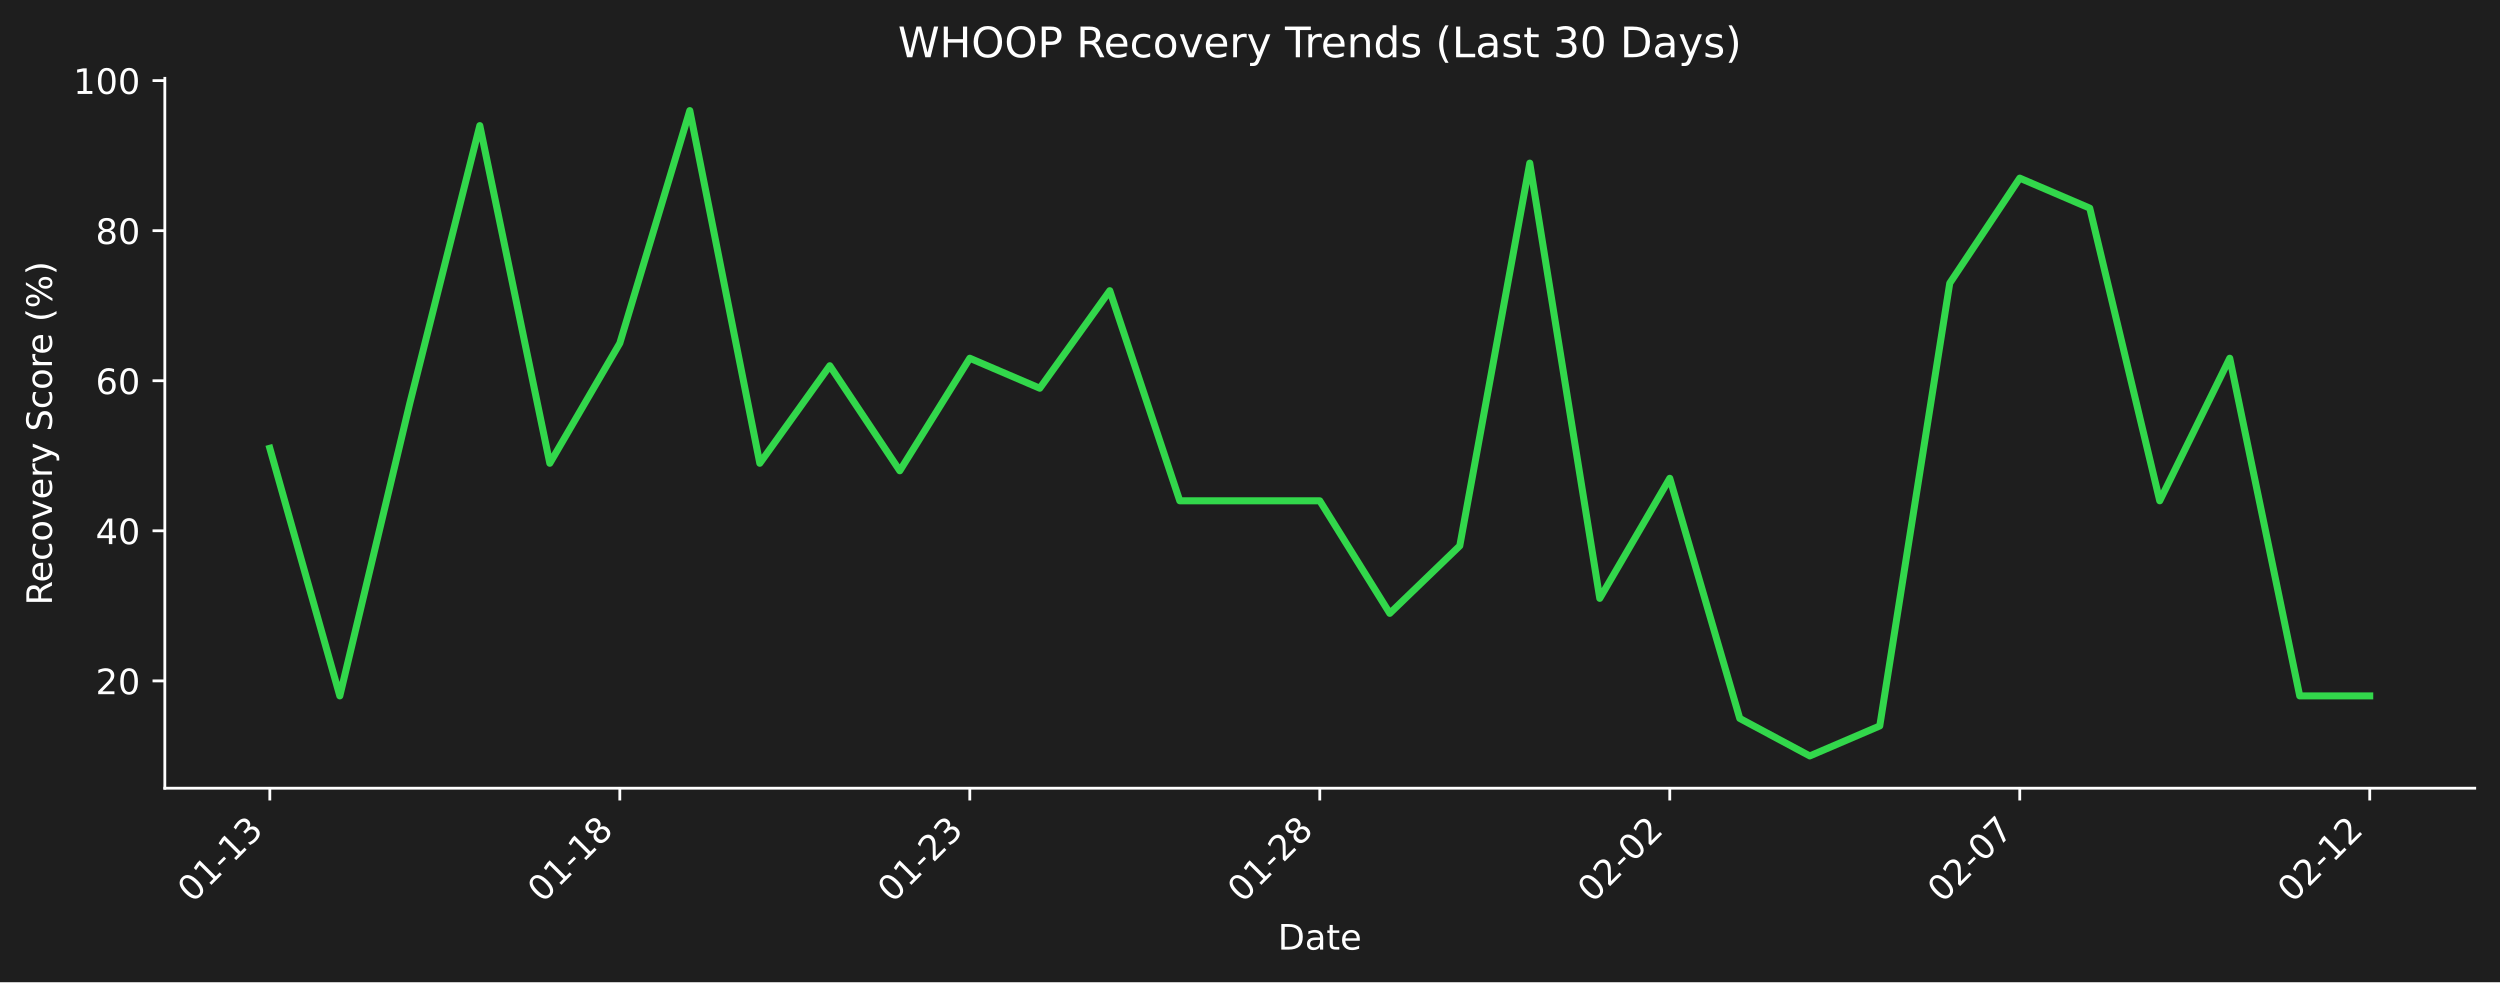
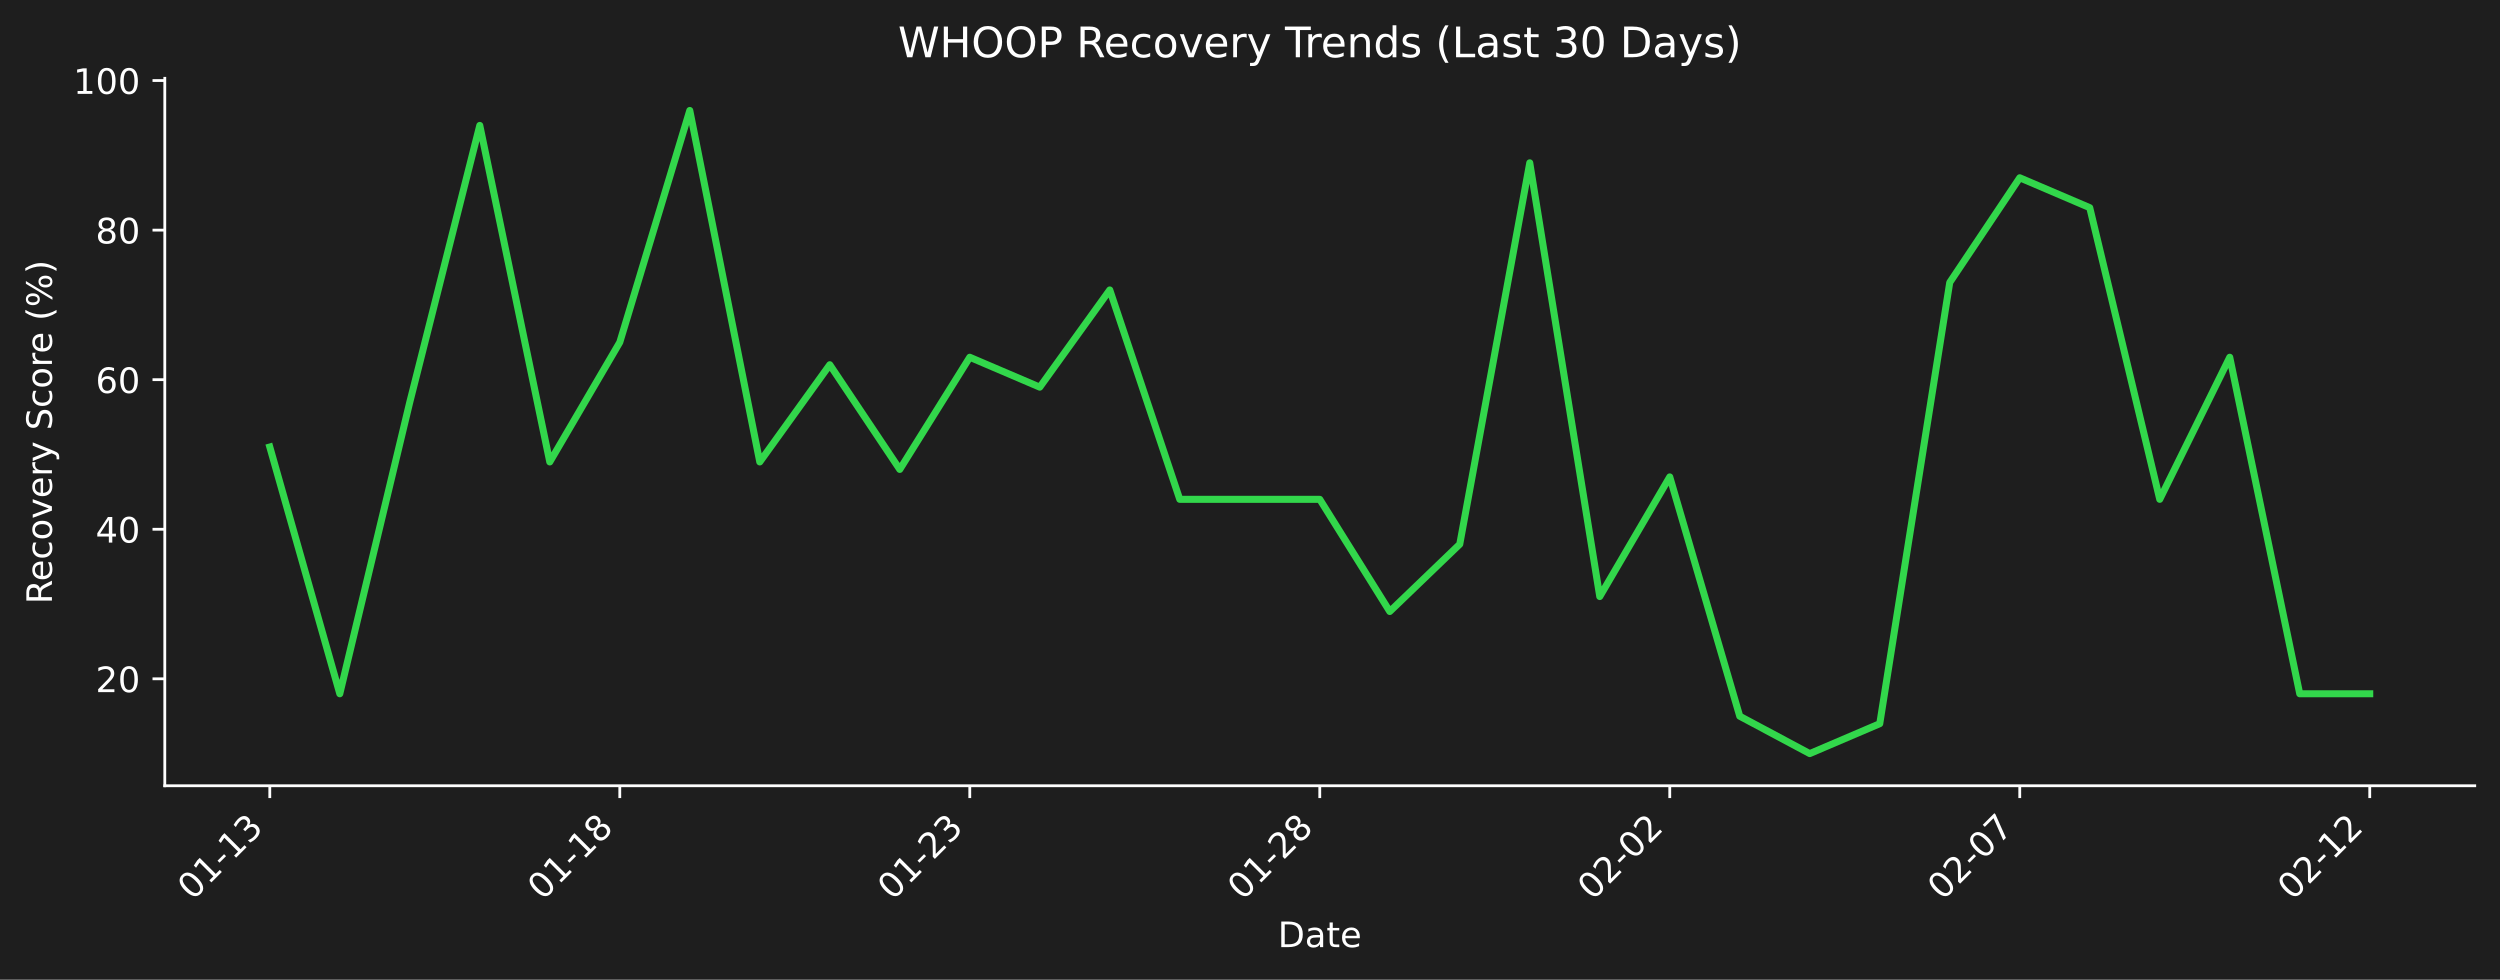
- <svg xmlns="http://www.w3.org/2000/svg" xmlns:xlink="http://www.w3.org/1999/xlink" width="712.361pt" height="279.863pt" viewBox="0 0 712.361 279.863" version="1.1">
+ <svg xmlns="http://www.w3.org/2000/svg" xmlns:xlink="http://www.w3.org/1999/xlink" width="712.496pt" height="279.207pt" viewBox="0 0 712.496 279.207" version="1.1">
  <defs>
    <style type="text/css">*{stroke-linejoin: round; stroke-linecap: butt}</style>
  </defs>
  <g id="figure_1">
    <g id="patch_1">
-       <path d="M 0 279.863  L 712.361 279.863  L 712.361 0  L 0 0  z " style="fill: #1e1e1e" />
+       <path d="M 0 279.207  L 712.496 279.207  L 712.496 0  L 0 0  z " style="fill: #1e1e1e" />
    </g>
    <g id="axes_1">
      <g id="patch_2">
-         <path d="M 46.966 224.595  L 705.161 224.595  L 705.161 22.318  L 46.966 22.318  L 46.966 224.595  z " style="fill: none" />
+         <path d="M 46.966 223.939  L 705.296 223.939  L 705.296 22.318  L 46.966 22.318  L 46.966 223.939  z " style="fill: none" />
      </g>
      <g id="matplotlib.axis_1">
        <g id="xtick_1">
          <g id="line2d_1">
            <defs>
-               <path id="me93cf7e822" d="M 0 0  L 0 3.5  " style="stroke: #ffffff; stroke-width: 0.8" />
+               <path id="mb516e4aae8" d="M 0 0  L 0 3.5  " style="stroke: #ffffff; stroke-width: 0.8" />
            </defs>
            <g>
-               <use xlink:href="#me93cf7e822" x="76.884" y="224.595" style="fill: #ffffff; stroke: #ffffff; stroke-width: 0.8" />
+               <use xlink:href="#mb516e4aae8" x="76.89" y="223.939" style="fill: #ffffff; stroke: #ffffff; stroke-width: 0.8" />
            </g>
          </g>
          <g id="text_1">
-             <g style="fill: #ffffff" transform="translate(54.86604 257.5148) rotate(-45) scale(0.1 -0.1)">
+             <g style="fill: #ffffff" transform="translate(54.87218 256.8584) rotate(-45) scale(0.1 -0.1)">
              <defs>
                <path id="DejaVuSans-30" d="M 2034 4250  Q 1547 4250 1301 3770  Q 1056 3291 1056 2328  Q 1056 1369 1301 889  Q 1547 409 2034 409  Q 2525 409 2770 889  Q 3016 1369 3016 2328  Q 3016 3291 2770 3770  Q 2525 4250 2034 4250  z M 2034 4750  Q 2819 4750 3233 4129  Q 3647 3509 3647 2328  Q 3647 1150 3233 529  Q 2819 -91 2034 -91  Q 1250 -91 836 529  Q 422 1150 422 2328  Q 422 3509 836 4129  Q 1250 4750 2034 4750  z " transform="scale(0.015625)" />
                <path id="DejaVuSans-31" d="M 794 531  L 1825 531  L 1825 4091  L 703 3866  L 703 4441  L 1819 4666  L 2450 4666  L 2450 531  L 3481 531  L 3481 0  L 794 0  L 794 531  z " transform="scale(0.015625)" />
                <path id="DejaVuSans-2d" d="M 313 2009  L 1997 2009  L 1997 1497  L 313 1497  L 313 2009  z " transform="scale(0.015625)" />
                <path id="DejaVuSans-33" d="M 2597 2516  Q 3050 2419 3304 2112  Q 3559 1806 3559 1356  Q 3559 666 3084 287  Q 2609 -91 1734 -91  Q 1441 -91 1130 -33  Q 819 25 488 141  L 488 750  Q 750 597 1062 519  Q 1375 441 1716 441  Q 2309 441 2620 675  Q 2931 909 2931 1356  Q 2931 1769 2642 2001  Q 2353 2234 1838 2234  L 1294 2234  L 1294 2753  L 1863 2753  Q 2328 2753 2575 2939  Q 2822 3125 2822 3475  Q 2822 3834 2567 4026  Q 2313 4219 1838 4219  Q 1578 4219 1281 4162  Q 984 4106 628 3988  L 628 4550  Q 988 4650 1302 4700  Q 1616 4750 1894 4750  Q 2613 4750 3031 4423  Q 3450 4097 3450 3541  Q 3450 3153 3228 2886  Q 3006 2619 2597 2516  z " transform="scale(0.015625)" />
              </defs>
              <use xlink:href="#DejaVuSans-30" />
              <use xlink:href="#DejaVuSans-31" transform="translate(63.62305 0)" />
              <use xlink:href="#DejaVuSans-2d" transform="translate(127.2461 0)" />
              <use xlink:href="#DejaVuSans-31" transform="translate(163.3301 0)" />
              <use xlink:href="#DejaVuSans-33" transform="translate(226.9531 0)" />
            </g>
          </g>
        </g>
        <g id="xtick_2">
          <g id="line2d_2">
            <g>
-               <use xlink:href="#me93cf7e822" x="176.61" y="224.595" style="fill: #ffffff; stroke: #ffffff; stroke-width: 0.8" />
+               <use xlink:href="#mb516e4aae8" x="176.637" y="223.939" style="fill: #ffffff; stroke: #ffffff; stroke-width: 0.8" />
            </g>
          </g>
          <g id="text_2">
-             <g style="fill: #ffffff" transform="translate(154.5926 257.5148) rotate(-45) scale(0.1 -0.1)">
+             <g style="fill: #ffffff" transform="translate(154.6191 256.8584) rotate(-45) scale(0.1 -0.1)">
              <defs>
                <path id="DejaVuSans-38" d="M 2034 2216  Q 1584 2216 1326 1975  Q 1069 1734 1069 1313  Q 1069 891 1326 650  Q 1584 409 2034 409  Q 2484 409 2743 651  Q 3003 894 3003 1313  Q 3003 1734 2745 1975  Q 2488 2216 2034 2216  z M 1403 2484  Q 997 2584 770 2862  Q 544 3141 544 3541  Q 544 4100 942 4425  Q 1341 4750 2034 4750  Q 2731 4750 3128 4425  Q 3525 4100 3525 3541  Q 3525 3141 3298 2862  Q 3072 2584 2669 2484  Q 3125 2378 3379 2068  Q 3634 1759 3634 1313  Q 3634 634 3220 271  Q 2806 -91 2034 -91  Q 1263 -91 848 271  Q 434 634 434 1313  Q 434 1759 690 2068  Q 947 2378 1403 2484  z M 1172 3481  Q 1172 3119 1398 2916  Q 1625 2713 2034 2713  Q 2441 2713 2670 2916  Q 2900 3119 2900 3481  Q 2900 3844 2670 4047  Q 2441 4250 2034 4250  Q 1625 4250 1398 4047  Q 1172 3844 1172 3481  z " transform="scale(0.015625)" />
              </defs>
              <use xlink:href="#DejaVuSans-30" />
              <use xlink:href="#DejaVuSans-31" transform="translate(63.62305 0)" />
              <use xlink:href="#DejaVuSans-2d" transform="translate(127.2461 0)" />
              <use xlink:href="#DejaVuSans-31" transform="translate(163.3301 0)" />
              <use xlink:href="#DejaVuSans-38" transform="translate(226.9531 0)" />
            </g>
          </g>
        </g>
        <g id="xtick_3">
          <g id="line2d_3">
            <g>
-               <use xlink:href="#me93cf7e822" x="276.337" y="224.595" style="fill: #ffffff; stroke: #ffffff; stroke-width: 0.8" />
+               <use xlink:href="#mb516e4aae8" x="276.384" y="223.939" style="fill: #ffffff; stroke: #ffffff; stroke-width: 0.8" />
            </g>
          </g>
          <g id="text_3">
-             <g style="fill: #ffffff" transform="translate(254.3191 257.5148) rotate(-45) scale(0.1 -0.1)">
+             <g style="fill: #ffffff" transform="translate(254.3661 256.8584) rotate(-45) scale(0.1 -0.1)">
              <defs>
                <path id="DejaVuSans-32" d="M 1228 531  L 3431 531  L 3431 0  L 469 0  L 469 531  Q 828 903 1448 1529  Q 2069 2156 2228 2338  Q 2531 2678 2651 2914  Q 2772 3150 2772 3378  Q 2772 3750 2511 3984  Q 2250 4219 1831 4219  Q 1534 4219 1204 4116  Q 875 4013 500 3803  L 500 4441  Q 881 4594 1212 4672  Q 1544 4750 1819 4750  Q 2544 4750 2975 4387  Q 3406 4025 3406 3419  Q 3406 3131 3298 2873  Q 3191 2616 2906 2266  Q 2828 2175 2409 1742  Q 1991 1309 1228 531  z " transform="scale(0.015625)" />
              </defs>
              <use xlink:href="#DejaVuSans-30" />
              <use xlink:href="#DejaVuSans-31" transform="translate(63.62305 0)" />
              <use xlink:href="#DejaVuSans-2d" transform="translate(127.2461 0)" />
              <use xlink:href="#DejaVuSans-32" transform="translate(163.3301 0)" />
              <use xlink:href="#DejaVuSans-33" transform="translate(226.9531 0)" />
            </g>
          </g>
        </g>
        <g id="xtick_4">
          <g id="line2d_4">
            <g>
-               <use xlink:href="#me93cf7e822" x="376.063" y="224.595" style="fill: #ffffff; stroke: #ffffff; stroke-width: 0.8" />
+               <use xlink:href="#mb516e4aae8" x="376.131" y="223.939" style="fill: #ffffff; stroke: #ffffff; stroke-width: 0.8" />
            </g>
          </g>
          <g id="text_4">
-             <g style="fill: #ffffff" transform="translate(354.0456 257.5148) rotate(-45) scale(0.1 -0.1)">
+             <g style="fill: #ffffff" transform="translate(354.1131 256.8584) rotate(-45) scale(0.1 -0.1)">
              <use xlink:href="#DejaVuSans-30" />
              <use xlink:href="#DejaVuSans-31" transform="translate(63.62305 0)" />
              <use xlink:href="#DejaVuSans-2d" transform="translate(127.2461 0)" />
              <use xlink:href="#DejaVuSans-32" transform="translate(163.3301 0)" />
              <use xlink:href="#DejaVuSans-38" transform="translate(226.9531 0)" />
            </g>
          </g>
        </g>
        <g id="xtick_5">
          <g id="line2d_5">
            <g>
-               <use xlink:href="#me93cf7e822" x="475.79" y="224.595" style="fill: #ffffff; stroke: #ffffff; stroke-width: 0.8" />
+               <use xlink:href="#mb516e4aae8" x="475.878" y="223.939" style="fill: #ffffff; stroke: #ffffff; stroke-width: 0.8" />
            </g>
          </g>
          <g id="text_5">
-             <g style="fill: #ffffff" transform="translate(453.7721 257.5148) rotate(-45) scale(0.1 -0.1)">
+             <g style="fill: #ffffff" transform="translate(453.8601 256.8584) rotate(-45) scale(0.1 -0.1)">
              <use xlink:href="#DejaVuSans-30" />
              <use xlink:href="#DejaVuSans-32" transform="translate(63.62305 0)" />
              <use xlink:href="#DejaVuSans-2d" transform="translate(127.2461 0)" />
              <use xlink:href="#DejaVuSans-30" transform="translate(163.3301 0)" />
              <use xlink:href="#DejaVuSans-32" transform="translate(226.9531 0)" />
            </g>
          </g>
        </g>
        <g id="xtick_6">
          <g id="line2d_6">
            <g>
-               <use xlink:href="#me93cf7e822" x="575.516" y="224.595" style="fill: #ffffff; stroke: #ffffff; stroke-width: 0.8" />
+               <use xlink:href="#mb516e4aae8" x="575.625" y="223.939" style="fill: #ffffff; stroke: #ffffff; stroke-width: 0.8" />
            </g>
          </g>
          <g id="text_6">
-             <g style="fill: #ffffff" transform="translate(553.4986 257.5148) rotate(-45) scale(0.1 -0.1)">
+             <g style="fill: #ffffff" transform="translate(553.607 256.8584) rotate(-45) scale(0.1 -0.1)">
              <defs>
                <path id="DejaVuSans-37" d="M 525 4666  L 3525 4666  L 3525 4397  L 1831 0  L 1172 0  L 2766 4134  L 525 4134  L 525 4666  z " transform="scale(0.015625)" />
              </defs>
              <use xlink:href="#DejaVuSans-30" />
              <use xlink:href="#DejaVuSans-32" transform="translate(63.62305 0)" />
              <use xlink:href="#DejaVuSans-2d" transform="translate(127.2461 0)" />
              <use xlink:href="#DejaVuSans-30" transform="translate(163.3301 0)" />
              <use xlink:href="#DejaVuSans-37" transform="translate(226.9531 0)" />
            </g>
          </g>
        </g>
        <g id="xtick_7">
          <g id="line2d_7">
            <g>
-               <use xlink:href="#me93cf7e822" x="675.243" y="224.595" style="fill: #ffffff; stroke: #ffffff; stroke-width: 0.8" />
+               <use xlink:href="#mb516e4aae8" x="675.372" y="223.939" style="fill: #ffffff; stroke: #ffffff; stroke-width: 0.8" />
            </g>
          </g>
          <g id="text_7">
-             <g style="fill: #ffffff" transform="translate(653.2251 257.5148) rotate(-45) scale(0.1 -0.1)">
+             <g style="fill: #ffffff" transform="translate(653.354 256.8584) rotate(-45) scale(0.1 -0.1)">
              <use xlink:href="#DejaVuSans-30" />
              <use xlink:href="#DejaVuSans-32" transform="translate(63.62305 0)" />
              <use xlink:href="#DejaVuSans-2d" transform="translate(127.2461 0)" />
              <use xlink:href="#DejaVuSans-31" transform="translate(163.3301 0)" />
              <use xlink:href="#DejaVuSans-32" transform="translate(226.9531 0)" />
            </g>
          </g>
        </g>
        <g id="text_8">
-           <g style="fill: #ffffff" transform="translate(364.1123 270.5838) scale(0.1 -0.1)">
+           <g style="fill: #ffffff" transform="translate(364.1798 269.9274) scale(0.1 -0.1)">
            <defs>
              <path id="DejaVuSans-44" d="M 1259 4147  L 1259 519  L 2022 519  Q 2988 519 3436 956  Q 3884 1394 3884 2338  Q 3884 3275 3436 3711  Q 2988 4147 2022 4147  L 1259 4147  z M 628 4666  L 1925 4666  Q 3281 4666 3915 4102  Q 4550 3538 4550 2338  Q 4550 1131 3912 565  Q 3275 0 1925 0  L 628 0  L 628 4666  z " transform="scale(0.015625)" />
              <path id="DejaVuSans-61" d="M 2194 1759  Q 1497 1759 1228 1600  Q 959 1441 959 1056  Q 959 750 1161 570  Q 1363 391 1709 391  Q 2188 391 2477 730  Q 2766 1069 2766 1631  L 2766 1759  L 2194 1759  z M 3341 1997  L 3341 0  L 2766 0  L 2766 531  Q 2569 213 2275 61  Q 1981 -91 1556 -91  Q 1019 -91 701 211  Q 384 513 384 1019  Q 384 1609 779 1909  Q 1175 2209 1959 2209  L 2766 2209  L 2766 2266  Q 2766 2663 2505 2880  Q 2244 3097 1772 3097  Q 1472 3097 1187 3025  Q 903 2953 641 2809  L 641 3341  Q 956 3463 1253 3523  Q 1550 3584 1831 3584  Q 2591 3584 2966 3190  Q 3341 2797 3341 1997  z " transform="scale(0.015625)" />
              <path id="DejaVuSans-74" d="M 1172 4494  L 1172 3500  L 2356 3500  L 2356 3053  L 1172 3053  L 1172 1153  Q 1172 725 1289 603  Q 1406 481 1766 481  L 2356 481  L 2356 0  L 1766 0  Q 1100 0 847 248  Q 594 497 594 1153  L 594 3053  L 172 3053  L 172 3500  L 594 3500  L 594 4494  L 1172 4494  z " transform="scale(0.015625)" />
              <path id="DejaVuSans-65" d="M 3597 1894  L 3597 1613  L 953 1613  Q 991 1019 1311 708  Q 1631 397 2203 397  Q 2534 397 2845 478  Q 3156 559 3463 722  L 3463 178  Q 3153 47 2828 -22  Q 2503 -91 2169 -91  Q 1331 -91 842 396  Q 353 884 353 1716  Q 353 2575 817 3079  Q 1281 3584 2069 3584  Q 2775 3584 3186 3129  Q 3597 2675 3597 1894  z M 3022 2063  Q 3016 2534 2758 2815  Q 2500 3097 2075 3097  Q 1594 3097 1305 2825  Q 1016 2553 972 2059  L 3022 2063  z " transform="scale(0.015625)" />
            </defs>
            <use xlink:href="#DejaVuSans-44" />
            <use xlink:href="#DejaVuSans-61" transform="translate(77.00195 0)" />
            <use xlink:href="#DejaVuSans-74" transform="translate(138.2812 0)" />
            <use xlink:href="#DejaVuSans-65" transform="translate(177.4902 0)" />
          </g>
        </g>
      </g>
      <g id="matplotlib.axis_2">
        <g id="ytick_1">
          <g id="line2d_8">
            <defs>
-               <path id="m6e97a0b92f" d="M 0 0  L -3.5 0  " style="stroke: #ffffff; stroke-width: 0.8" />
+               <path id="m5f6b279230" d="M 0 0  L -3.5 0  " style="stroke: #ffffff; stroke-width: 0.8" />
            </defs>
            <g>
-               <use xlink:href="#m6e97a0b92f" x="46.966" y="194.018" style="fill: #ffffff; stroke: #ffffff; stroke-width: 0.8" />
+               <use xlink:href="#m5f6b279230" x="46.966" y="193.461" style="fill: #ffffff; stroke: #ffffff; stroke-width: 0.8" />
            </g>
          </g>
          <g id="text_9">
-             <g style="fill: #ffffff" transform="translate(27.24063 197.8174) scale(0.1 -0.1)">
+             <g style="fill: #ffffff" transform="translate(27.24063 197.2602) scale(0.1 -0.1)">
              <use xlink:href="#DejaVuSans-32" />
              <use xlink:href="#DejaVuSans-30" transform="translate(63.62305 0)" />
            </g>
          </g>
        </g>
        <g id="ytick_2">
          <g id="line2d_9">
            <g>
-               <use xlink:href="#m6e97a0b92f" x="46.966" y="151.254" style="fill: #ffffff; stroke: #ffffff; stroke-width: 0.8" />
+               <use xlink:href="#m5f6b279230" x="46.966" y="150.835" style="fill: #ffffff; stroke: #ffffff; stroke-width: 0.8" />
            </g>
          </g>
          <g id="text_10">
-             <g style="fill: #ffffff" transform="translate(27.24063 155.0527) scale(0.1 -0.1)">
+             <g style="fill: #ffffff" transform="translate(27.24063 154.6344) scale(0.1 -0.1)">
              <defs>
                <path id="DejaVuSans-34" d="M 2419 4116  L 825 1625  L 2419 1625  L 2419 4116  z M 2253 4666  L 3047 4666  L 3047 1625  L 3713 1625  L 3713 1100  L 3047 1100  L 3047 0  L 2419 0  L 2419 1100  L 313 1100  L 313 1709  L 2253 4666  z " transform="scale(0.015625)" />
              </defs>
              <use xlink:href="#DejaVuSans-34" />
              <use xlink:href="#DejaVuSans-30" transform="translate(63.62305 0)" />
            </g>
          </g>
        </g>
        <g id="ytick_3">
          <g id="line2d_10">
            <g>
-               <use xlink:href="#m6e97a0b92f" x="46.966" y="108.489" style="fill: #ffffff; stroke: #ffffff; stroke-width: 0.8" />
+               <use xlink:href="#m5f6b279230" x="46.966" y="108.209" style="fill: #ffffff; stroke: #ffffff; stroke-width: 0.8" />
            </g>
          </g>
          <g id="text_11">
-             <g style="fill: #ffffff" transform="translate(27.24063 112.2881) scale(0.1 -0.1)">
+             <g style="fill: #ffffff" transform="translate(27.24063 112.0085) scale(0.1 -0.1)">
              <defs>
                <path id="DejaVuSans-36" d="M 2113 2584  Q 1688 2584 1439 2293  Q 1191 2003 1191 1497  Q 1191 994 1439 701  Q 1688 409 2113 409  Q 2538 409 2786 701  Q 3034 994 3034 1497  Q 3034 2003 2786 2293  Q 2538 2584 2113 2584  z M 3366 4563  L 3366 3988  Q 3128 4100 2886 4159  Q 2644 4219 2406 4219  Q 1781 4219 1451 3797  Q 1122 3375 1075 2522  Q 1259 2794 1537 2939  Q 1816 3084 2150 3084  Q 2853 3084 3261 2657  Q 3669 2231 3669 1497  Q 3669 778 3244 343  Q 2819 -91 2113 -91  Q 1303 -91 875 529  Q 447 1150 447 2328  Q 447 3434 972 4092  Q 1497 4750 2381 4750  Q 2619 4750 2861 4703  Q 3103 4656 3366 4563  z " transform="scale(0.015625)" />
              </defs>
              <use xlink:href="#DejaVuSans-36" />
              <use xlink:href="#DejaVuSans-30" transform="translate(63.62305 0)" />
            </g>
          </g>
        </g>
        <g id="ytick_4">
          <g id="line2d_11">
            <g>
-               <use xlink:href="#m6e97a0b92f" x="46.966" y="65.724" style="fill: #ffffff; stroke: #ffffff; stroke-width: 0.8" />
+               <use xlink:href="#m5f6b279230" x="46.966" y="65.583" style="fill: #ffffff; stroke: #ffffff; stroke-width: 0.8" />
            </g>
          </g>
          <g id="text_12">
-             <g style="fill: #ffffff" transform="translate(27.24063 69.52346) scale(0.1 -0.1)">
+             <g style="fill: #ffffff" transform="translate(27.24063 69.38261) scale(0.1 -0.1)">
              <use xlink:href="#DejaVuSans-38" />
              <use xlink:href="#DejaVuSans-30" transform="translate(63.62305 0)" />
            </g>
          </g>
        </g>
        <g id="ytick_5">
          <g id="line2d_12">
            <g>
-               <use xlink:href="#m6e97a0b92f" x="46.966" y="22.96" style="fill: #ffffff; stroke: #ffffff; stroke-width: 0.8" />
+               <use xlink:href="#m5f6b279230" x="46.966" y="22.958" style="fill: #ffffff; stroke: #ffffff; stroke-width: 0.8" />
            </g>
          </g>
          <g id="text_13">
-             <g style="fill: #ffffff" transform="translate(20.87813 26.75881) scale(0.1 -0.1)">
+             <g style="fill: #ffffff" transform="translate(20.87813 26.75673) scale(0.1 -0.1)">
              <use xlink:href="#DejaVuSans-31" />
              <use xlink:href="#DejaVuSans-30" transform="translate(63.62305 0)" />
              <use xlink:href="#DejaVuSans-30" transform="translate(127.2461 0)" />
            </g>
          </g>
        </g>
        <g id="text_14">
-           <g style="fill: #ffffff" transform="translate(14.79844 172.4745) rotate(-90) scale(0.1 -0.1)">
+           <g style="fill: #ffffff" transform="translate(14.79844 172.1463) rotate(-90) scale(0.1 -0.1)">
            <defs>
              <path id="DejaVuSans-52" d="M 2841 2188  Q 3044 2119 3236 1894  Q 3428 1669 3622 1275  L 4263 0  L 3584 0  L 2988 1197  Q 2756 1666 2539 1819  Q 2322 1972 1947 1972  L 1259 1972  L 1259 0  L 628 0  L 628 4666  L 2053 4666  Q 2853 4666 3247 4331  Q 3641 3997 3641 3322  Q 3641 2881 3436 2590  Q 3231 2300 2841 2188  z M 1259 4147  L 1259 2491  L 2053 2491  Q 2509 2491 2742 2702  Q 2975 2913 2975 3322  Q 2975 3731 2742 3939  Q 2509 4147 2053 4147  L 1259 4147  z " transform="scale(0.015625)" />
              <path id="DejaVuSans-63" d="M 3122 3366  L 3122 2828  Q 2878 2963 2633 3030  Q 2388 3097 2138 3097  Q 1578 3097 1268 2742  Q 959 2388 959 1747  Q 959 1106 1268 751  Q 1578 397 2138 397  Q 2388 397 2633 464  Q 2878 531 3122 666  L 3122 134  Q 2881 22 2623 -34  Q 2366 -91 2075 -91  Q 1284 -91 818 406  Q 353 903 353 1747  Q 353 2603 823 3093  Q 1294 3584 2113 3584  Q 2378 3584 2631 3529  Q 2884 3475 3122 3366  z " transform="scale(0.015625)" />
              <path id="DejaVuSans-6f" d="M 1959 3097  Q 1497 3097 1228 2736  Q 959 2375 959 1747  Q 959 1119 1226 758  Q 1494 397 1959 397  Q 2419 397 2687 759  Q 2956 1122 2956 1747  Q 2956 2369 2687 2733  Q 2419 3097 1959 3097  z M 1959 3584  Q 2709 3584 3137 3096  Q 3566 2609 3566 1747  Q 3566 888 3137 398  Q 2709 -91 1959 -91  Q 1206 -91 779 398  Q 353 888 353 1747  Q 353 2609 779 3096  Q 1206 3584 1959 3584  z " transform="scale(0.015625)" />
              <path id="DejaVuSans-76" d="M 191 3500  L 800 3500  L 1894 563  L 2988 3500  L 3597 3500  L 2284 0  L 1503 0  L 191 3500  z " transform="scale(0.015625)" />
              <path id="DejaVuSans-72" d="M 2631 2963  Q 2534 3019 2420 3045  Q 2306 3072 2169 3072  Q 1681 3072 1420 2755  Q 1159 2438 1159 1844  L 1159 0  L 581 0  L 581 3500  L 1159 3500  L 1159 2956  Q 1341 3275 1631 3429  Q 1922 3584 2338 3584  Q 2397 3584 2469 3576  Q 2541 3569 2628 3553  L 2631 2963  z " transform="scale(0.015625)" />
              <path id="DejaVuSans-79" d="M 2059 -325  Q 1816 -950 1584 -1140  Q 1353 -1331 966 -1331  L 506 -1331  L 506 -850  L 844 -850  Q 1081 -850 1212 -737  Q 1344 -625 1503 -206  L 1606 56  L 191 3500  L 800 3500  L 1894 763  L 2988 3500  L 3597 3500  L 2059 -325  z " transform="scale(0.015625)" />
              <path id="DejaVuSans-20" transform="scale(0.015625)" />
              <path id="DejaVuSans-53" d="M 3425 4513  L 3425 3897  Q 3066 4069 2747 4153  Q 2428 4238 2131 4238  Q 1616 4238 1336 4038  Q 1056 3838 1056 3469  Q 1056 3159 1242 3001  Q 1428 2844 1947 2747  L 2328 2669  Q 3034 2534 3370 2195  Q 3706 1856 3706 1288  Q 3706 609 3251 259  Q 2797 -91 1919 -91  Q 1588 -91 1214 -16  Q 841 59 441 206  L 441 856  Q 825 641 1194 531  Q 1563 422 1919 422  Q 2459 422 2753 634  Q 3047 847 3047 1241  Q 3047 1584 2836 1778  Q 2625 1972 2144 2069  L 1759 2144  Q 1053 2284 737 2584  Q 422 2884 422 3419  Q 422 4038 858 4394  Q 1294 4750 2059 4750  Q 2388 4750 2728 4690  Q 3069 4631 3425 4513  z " transform="scale(0.015625)" />
              <path id="DejaVuSans-28" d="M 1984 4856  Q 1566 4138 1362 3434  Q 1159 2731 1159 2009  Q 1159 1288 1364 580  Q 1569 -128 1984 -844  L 1484 -844  Q 1016 -109 783 600  Q 550 1309 550 2009  Q 550 2706 781 3412  Q 1013 4119 1484 4856  L 1984 4856  z " transform="scale(0.015625)" />
              <path id="DejaVuSans-25" d="M 4653 2053  Q 4381 2053 4226 1822  Q 4072 1591 4072 1178  Q 4072 772 4226 539  Q 4381 306 4653 306  Q 4919 306 5073 539  Q 5228 772 5228 1178  Q 5228 1588 5073 1820  Q 4919 2053 4653 2053  z M 4653 2450  Q 5147 2450 5437 2106  Q 5728 1763 5728 1178  Q 5728 594 5436 251  Q 5144 -91 4653 -91  Q 4153 -91 3862 251  Q 3572 594 3572 1178  Q 3572 1766 3864 2108  Q 4156 2450 4653 2450  z M 1428 4353  Q 1159 4353 1004 4120  Q 850 3888 850 3481  Q 850 3069 1003 2837  Q 1156 2606 1428 2606  Q 1700 2606 1854 2837  Q 2009 3069 2009 3481  Q 2009 3884 1853 4118  Q 1697 4353 1428 4353  z M 4250 4750  L 4750 4750  L 1831 -91  L 1331 -91  L 4250 4750  z M 1428 4750  Q 1922 4750 2215 4408  Q 2509 4066 2509 3481  Q 2509 2891 2217 2550  Q 1925 2209 1428 2209  Q 931 2209 642 2551  Q 353 2894 353 3481  Q 353 4063 643 4406  Q 934 4750 1428 4750  z " transform="scale(0.015625)" />
              <path id="DejaVuSans-29" d="M 513 4856  L 1013 4856  Q 1481 4119 1714 3412  Q 1947 2706 1947 2009  Q 1947 1309 1714 600  Q 1481 -109 1013 -844  L 513 -844  Q 928 -128 1133 580  Q 1338 1288 1338 2009  Q 1338 2731 1133 3434  Q 928 4138 513 4856  z " transform="scale(0.015625)" />
            </defs>
            <use xlink:href="#DejaVuSans-52" />
            <use xlink:href="#DejaVuSans-65" transform="translate(64.98242 0)" />
            <use xlink:href="#DejaVuSans-63" transform="translate(126.5059 0)" />
            <use xlink:href="#DejaVuSans-6f" transform="translate(181.4863 0)" />
            <use xlink:href="#DejaVuSans-76" transform="translate(242.668 0)" />
            <use xlink:href="#DejaVuSans-65" transform="translate(301.8477 0)" />
            <use xlink:href="#DejaVuSans-72" transform="translate(363.3711 0)" />
            <use xlink:href="#DejaVuSans-79" transform="translate(404.4844 0)" />
            <use xlink:href="#DejaVuSans-20" transform="translate(463.6641 0)" />
            <use xlink:href="#DejaVuSans-53" transform="translate(495.4512 0)" />
            <use xlink:href="#DejaVuSans-63" transform="translate(558.9277 0)" />
            <use xlink:href="#DejaVuSans-6f" transform="translate(613.9082 0)" />
            <use xlink:href="#DejaVuSans-72" transform="translate(675.0898 0)" />
            <use xlink:href="#DejaVuSans-65" transform="translate(713.9531 0)" />
            <use xlink:href="#DejaVuSans-20" transform="translate(775.4766 0)" />
            <use xlink:href="#DejaVuSans-28" transform="translate(807.2637 0)" />
            <use xlink:href="#DejaVuSans-25" transform="translate(846.2773 0)" />
            <use xlink:href="#DejaVuSans-29" transform="translate(941.2969 0)" />
          </g>
        </g>
      </g>
      <g id="line2d_13">
-         <path d="M 76.884 127.733  L 96.829 198.295  L 116.774 114.904  L 136.719 35.789  L 156.665 132.009  L 176.61 97.798  L 196.555 31.513  L 216.501 132.009  L 236.446 104.212  L 256.391 134.148  L 276.337 102.074  L 296.282 110.627  L 316.227 82.83  L 336.173 142.701  L 356.118 142.701  L 376.063 142.701  L 396.008 174.774  L 415.954 155.53  L 435.899 46.48  L 455.844 170.498  L 475.79 136.286  L 495.735 204.709  L 515.68 215.4  L 535.626 206.848  L 555.571 80.692  L 575.516 50.757  L 595.461 59.31  L 615.407 142.701  L 635.352 102.074  L 655.297 198.295  L 675.243 198.295  " clip-path="url(#p174ab7b895)" style="fill: none; stroke: #32d74b; stroke-width: 2; stroke-linecap: square" />
+         <path d="M 76.89 127.391  L 96.839 197.724  L 116.789 114.603  L 136.738 35.745  L 156.687 131.654  L 176.637 97.553  L 196.586 31.483  L 216.535 131.654  L 236.485 103.947  L 256.434 133.785  L 276.384 101.815  L 296.333 110.341  L 316.282 82.634  L 336.232 142.31  L 356.181 142.31  L 376.131 142.31  L 396.08 174.279  L 416.029 155.098  L 435.979 46.402  L 455.928 170.017  L 475.878 135.916  L 495.827 204.118  L 515.776 214.774  L 535.726 206.249  L 555.675 80.502  L 575.625 50.664  L 595.574 59.19  L 615.523 142.31  L 635.473 101.815  L 655.422 197.724  L 675.372 197.724  " clip-path="url(#pc7b47fba9e)" style="fill: none; stroke: #32d74b; stroke-width: 2; stroke-linecap: square" />
      </g>
      <g id="patch_3">
-         <path d="M 46.966 224.595  L 46.966 22.318  " style="fill: none; stroke: #ffffff; stroke-width: 0.8; stroke-linejoin: miter; stroke-linecap: square" />
+         <path d="M 46.966 223.939  L 46.966 22.318  " style="fill: none; stroke: #ffffff; stroke-width: 0.8; stroke-linejoin: miter; stroke-linecap: square" />
      </g>
      <g id="patch_4">
-         <path d="M 46.966 224.595  L 705.161 224.595  " style="fill: none; stroke: #ffffff; stroke-width: 0.8; stroke-linejoin: miter; stroke-linecap: square" />
+         <path d="M 46.966 223.939  L 705.296 223.939  " style="fill: none; stroke: #ffffff; stroke-width: 0.8; stroke-linejoin: miter; stroke-linecap: square" />
      </g>
      <g id="text_15">
-         <g style="fill: #ffffff" transform="translate(255.8691 16.31812) scale(0.12 -0.12)">
+         <g style="fill: #ffffff" transform="translate(255.9366 16.31812) scale(0.12 -0.12)">
          <defs>
            <path id="DejaVuSans-57" d="M 213 4666  L 850 4666  L 1831 722  L 2809 4666  L 3519 4666  L 4500 722  L 5478 4666  L 6119 4666  L 4947 0  L 4153 0  L 3169 4050  L 2175 0  L 1381 0  L 213 4666  z " transform="scale(0.015625)" />
            <path id="DejaVuSans-48" d="M 628 4666  L 1259 4666  L 1259 2753  L 3553 2753  L 3553 4666  L 4184 4666  L 4184 0  L 3553 0  L 3553 2222  L 1259 2222  L 1259 0  L 628 0  L 628 4666  z " transform="scale(0.015625)" />
            <path id="DejaVuSans-4f" d="M 2522 4238  Q 1834 4238 1429 3725  Q 1025 3213 1025 2328  Q 1025 1447 1429 934  Q 1834 422 2522 422  Q 3209 422 3611 934  Q 4013 1447 4013 2328  Q 4013 3213 3611 3725  Q 3209 4238 2522 4238  z M 2522 4750  Q 3503 4750 4090 4092  Q 4678 3434 4678 2328  Q 4678 1225 4090 567  Q 3503 -91 2522 -91  Q 1538 -91 948 565  Q 359 1222 359 2328  Q 359 3434 948 4092  Q 1538 4750 2522 4750  z " transform="scale(0.015625)" />
            <path id="DejaVuSans-50" d="M 1259 4147  L 1259 2394  L 2053 2394  Q 2494 2394 2734 2622  Q 2975 2850 2975 3272  Q 2975 3691 2734 3919  Q 2494 4147 2053 4147  L 1259 4147  z M 628 4666  L 2053 4666  Q 2838 4666 3239 4311  Q 3641 3956 3641 3272  Q 3641 2581 3239 2228  Q 2838 1875 2053 1875  L 1259 1875  L 1259 0  L 628 0  L 628 4666  z " transform="scale(0.015625)" />
            <path id="DejaVuSans-54" d="M -19 4666  L 3928 4666  L 3928 4134  L 2272 4134  L 2272 0  L 1638 0  L 1638 4134  L -19 4134  L -19 4666  z " transform="scale(0.015625)" />
            <path id="DejaVuSans-6e" d="M 3513 2113  L 3513 0  L 2938 0  L 2938 2094  Q 2938 2591 2744 2837  Q 2550 3084 2163 3084  Q 1697 3084 1428 2787  Q 1159 2491 1159 1978  L 1159 0  L 581 0  L 581 3500  L 1159 3500  L 1159 2956  Q 1366 3272 1645 3428  Q 1925 3584 2291 3584  Q 2894 3584 3203 3211  Q 3513 2838 3513 2113  z " transform="scale(0.015625)" />
            <path id="DejaVuSans-64" d="M 2906 2969  L 2906 4863  L 3481 4863  L 3481 0  L 2906 0  L 2906 525  Q 2725 213 2448 61  Q 2172 -91 1784 -91  Q 1150 -91 751 415  Q 353 922 353 1747  Q 353 2572 751 3078  Q 1150 3584 1784 3584  Q 2172 3584 2448 3432  Q 2725 3281 2906 2969  z M 947 1747  Q 947 1113 1208 752  Q 1469 391 1925 391  Q 2381 391 2643 752  Q 2906 1113 2906 1747  Q 2906 2381 2643 2742  Q 2381 3103 1925 3103  Q 1469 3103 1208 2742  Q 947 2381 947 1747  z " transform="scale(0.015625)" />
            <path id="DejaVuSans-73" d="M 2834 3397  L 2834 2853  Q 2591 2978 2328 3040  Q 2066 3103 1784 3103  Q 1356 3103 1142 2972  Q 928 2841 928 2578  Q 928 2378 1081 2264  Q 1234 2150 1697 2047  L 1894 2003  Q 2506 1872 2764 1633  Q 3022 1394 3022 966  Q 3022 478 2636 193  Q 2250 -91 1575 -91  Q 1294 -91 989 -36  Q 684 19 347 128  L 347 722  Q 666 556 975 473  Q 1284 391 1588 391  Q 1994 391 2212 530  Q 2431 669 2431 922  Q 2431 1156 2273 1281  Q 2116 1406 1581 1522  L 1381 1569  Q 847 1681 609 1914  Q 372 2147 372 2553  Q 372 3047 722 3315  Q 1072 3584 1716 3584  Q 2034 3584 2315 3537  Q 2597 3491 2834 3397  z " transform="scale(0.015625)" />
            <path id="DejaVuSans-4c" d="M 628 4666  L 1259 4666  L 1259 531  L 3531 531  L 3531 0  L 628 0  L 628 4666  z " transform="scale(0.015625)" />
          </defs>
          <use xlink:href="#DejaVuSans-57" />
          <use xlink:href="#DejaVuSans-48" transform="translate(98.87695 0)" />
          <use xlink:href="#DejaVuSans-4f" transform="translate(174.0723 0)" />
          <use xlink:href="#DejaVuSans-4f" transform="translate(252.7832 0)" />
          <use xlink:href="#DejaVuSans-50" transform="translate(331.4941 0)" />
          <use xlink:href="#DejaVuSans-20" transform="translate(391.7969 0)" />
          <use xlink:href="#DejaVuSans-52" transform="translate(423.584 0)" />
          <use xlink:href="#DejaVuSans-65" transform="translate(488.5664 0)" />
          <use xlink:href="#DejaVuSans-63" transform="translate(550.0898 0)" />
          <use xlink:href="#DejaVuSans-6f" transform="translate(605.0703 0)" />
          <use xlink:href="#DejaVuSans-76" transform="translate(666.252 0)" />
          <use xlink:href="#DejaVuSans-65" transform="translate(725.4316 0)" />
          <use xlink:href="#DejaVuSans-72" transform="translate(786.9551 0)" />
          <use xlink:href="#DejaVuSans-79" transform="translate(828.0684 0)" />
          <use xlink:href="#DejaVuSans-20" transform="translate(887.248 0)" />
          <use xlink:href="#DejaVuSans-54" transform="translate(919.0352 0)" />
          <use xlink:href="#DejaVuSans-72" transform="translate(965.3691 0)" />
          <use xlink:href="#DejaVuSans-65" transform="translate(1004.232 0)" />
          <use xlink:href="#DejaVuSans-6e" transform="translate(1065.756 0)" />
          <use xlink:href="#DejaVuSans-64" transform="translate(1129.135 0)" />
          <use xlink:href="#DejaVuSans-73" transform="translate(1192.611 0)" />
          <use xlink:href="#DejaVuSans-20" transform="translate(1244.711 0)" />
          <use xlink:href="#DejaVuSans-28" transform="translate(1276.498 0)" />
          <use xlink:href="#DejaVuSans-4c" transform="translate(1315.512 0)" />
          <use xlink:href="#DejaVuSans-61" transform="translate(1371.225 0)" />
          <use xlink:href="#DejaVuSans-73" transform="translate(1432.504 0)" />
          <use xlink:href="#DejaVuSans-74" transform="translate(1484.604 0)" />
          <use xlink:href="#DejaVuSans-20" transform="translate(1523.812 0)" />
          <use xlink:href="#DejaVuSans-33" transform="translate(1555.6 0)" />
          <use xlink:href="#DejaVuSans-30" transform="translate(1619.223 0)" />
          <use xlink:href="#DejaVuSans-20" transform="translate(1682.846 0)" />
          <use xlink:href="#DejaVuSans-44" transform="translate(1714.633 0)" />
          <use xlink:href="#DejaVuSans-61" transform="translate(1791.635 0)" />
          <use xlink:href="#DejaVuSans-79" transform="translate(1852.914 0)" />
          <use xlink:href="#DejaVuSans-73" transform="translate(1912.094 0)" />
          <use xlink:href="#DejaVuSans-29" transform="translate(1964.193 0)" />
        </g>
      </g>
    </g>
  </g>
  <defs>
-     <clipPath id="p174ab7b895">
-       <rect x="46.966" y="22.318" width="658.195" height="202.277" />
+     <clipPath id="pc7b47fba9e">
+       <rect x="46.966" y="22.318" width="658.33" height="201.62" />
    </clipPath>
  </defs>
</svg>
